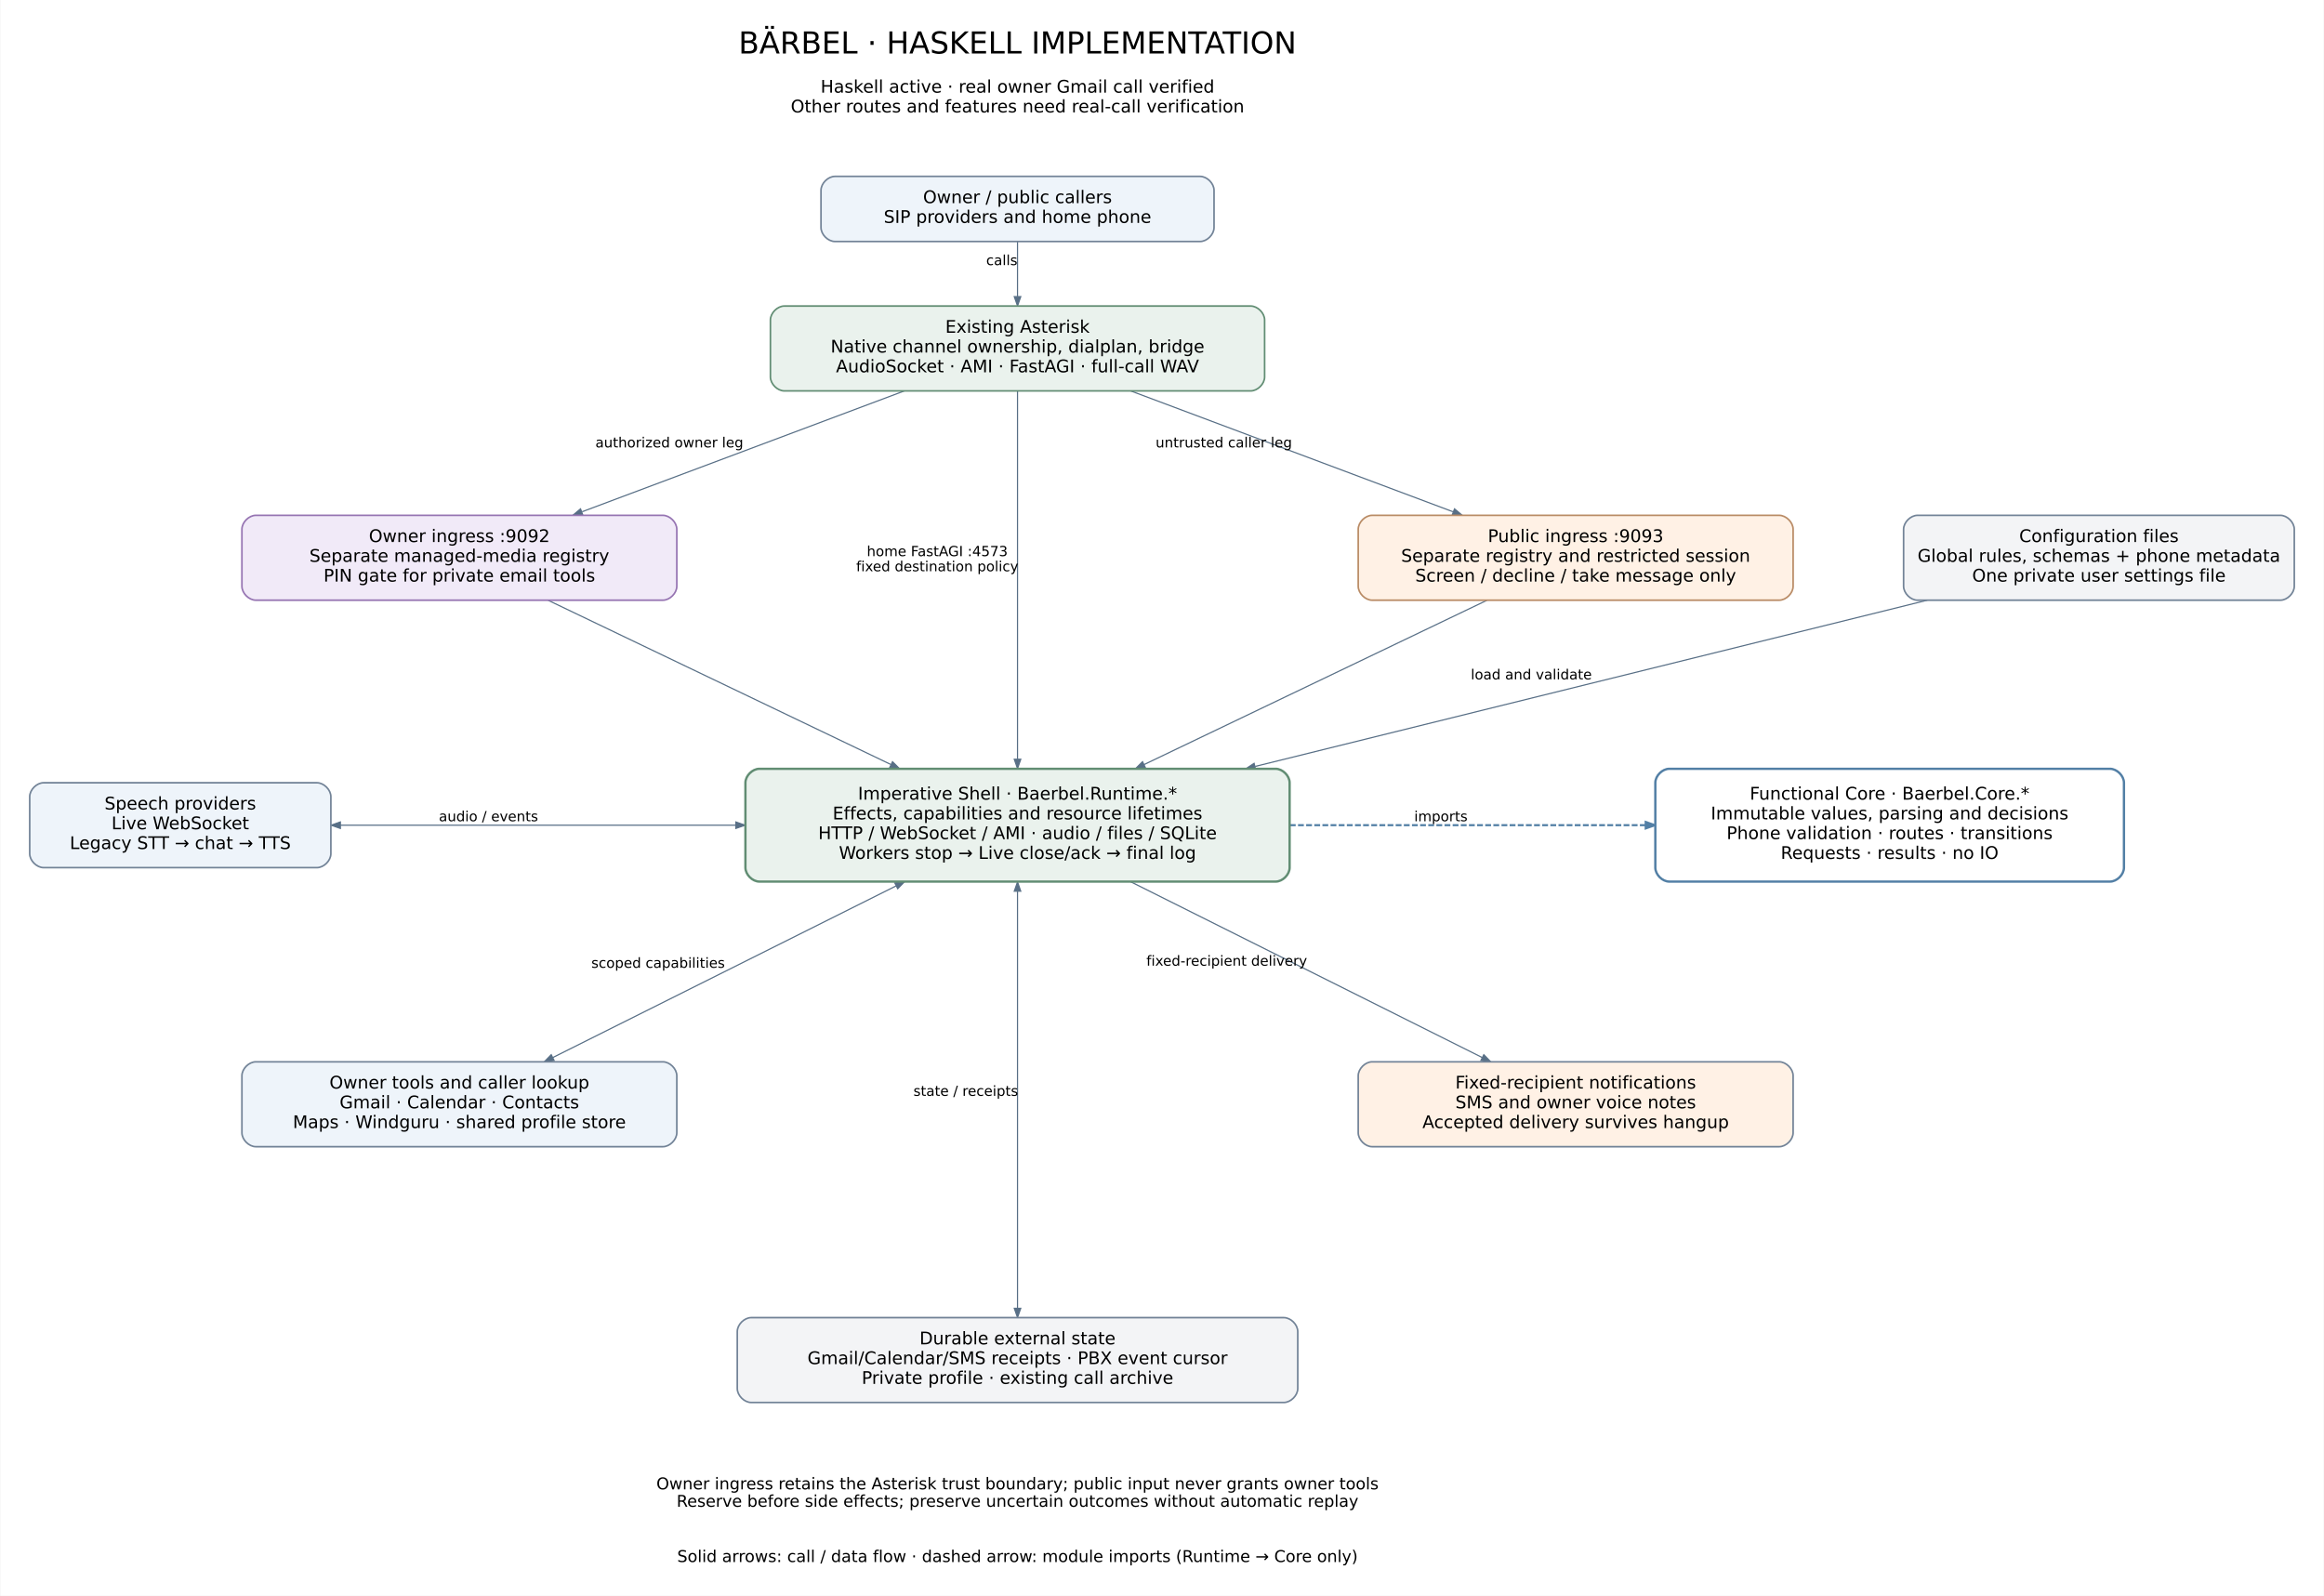
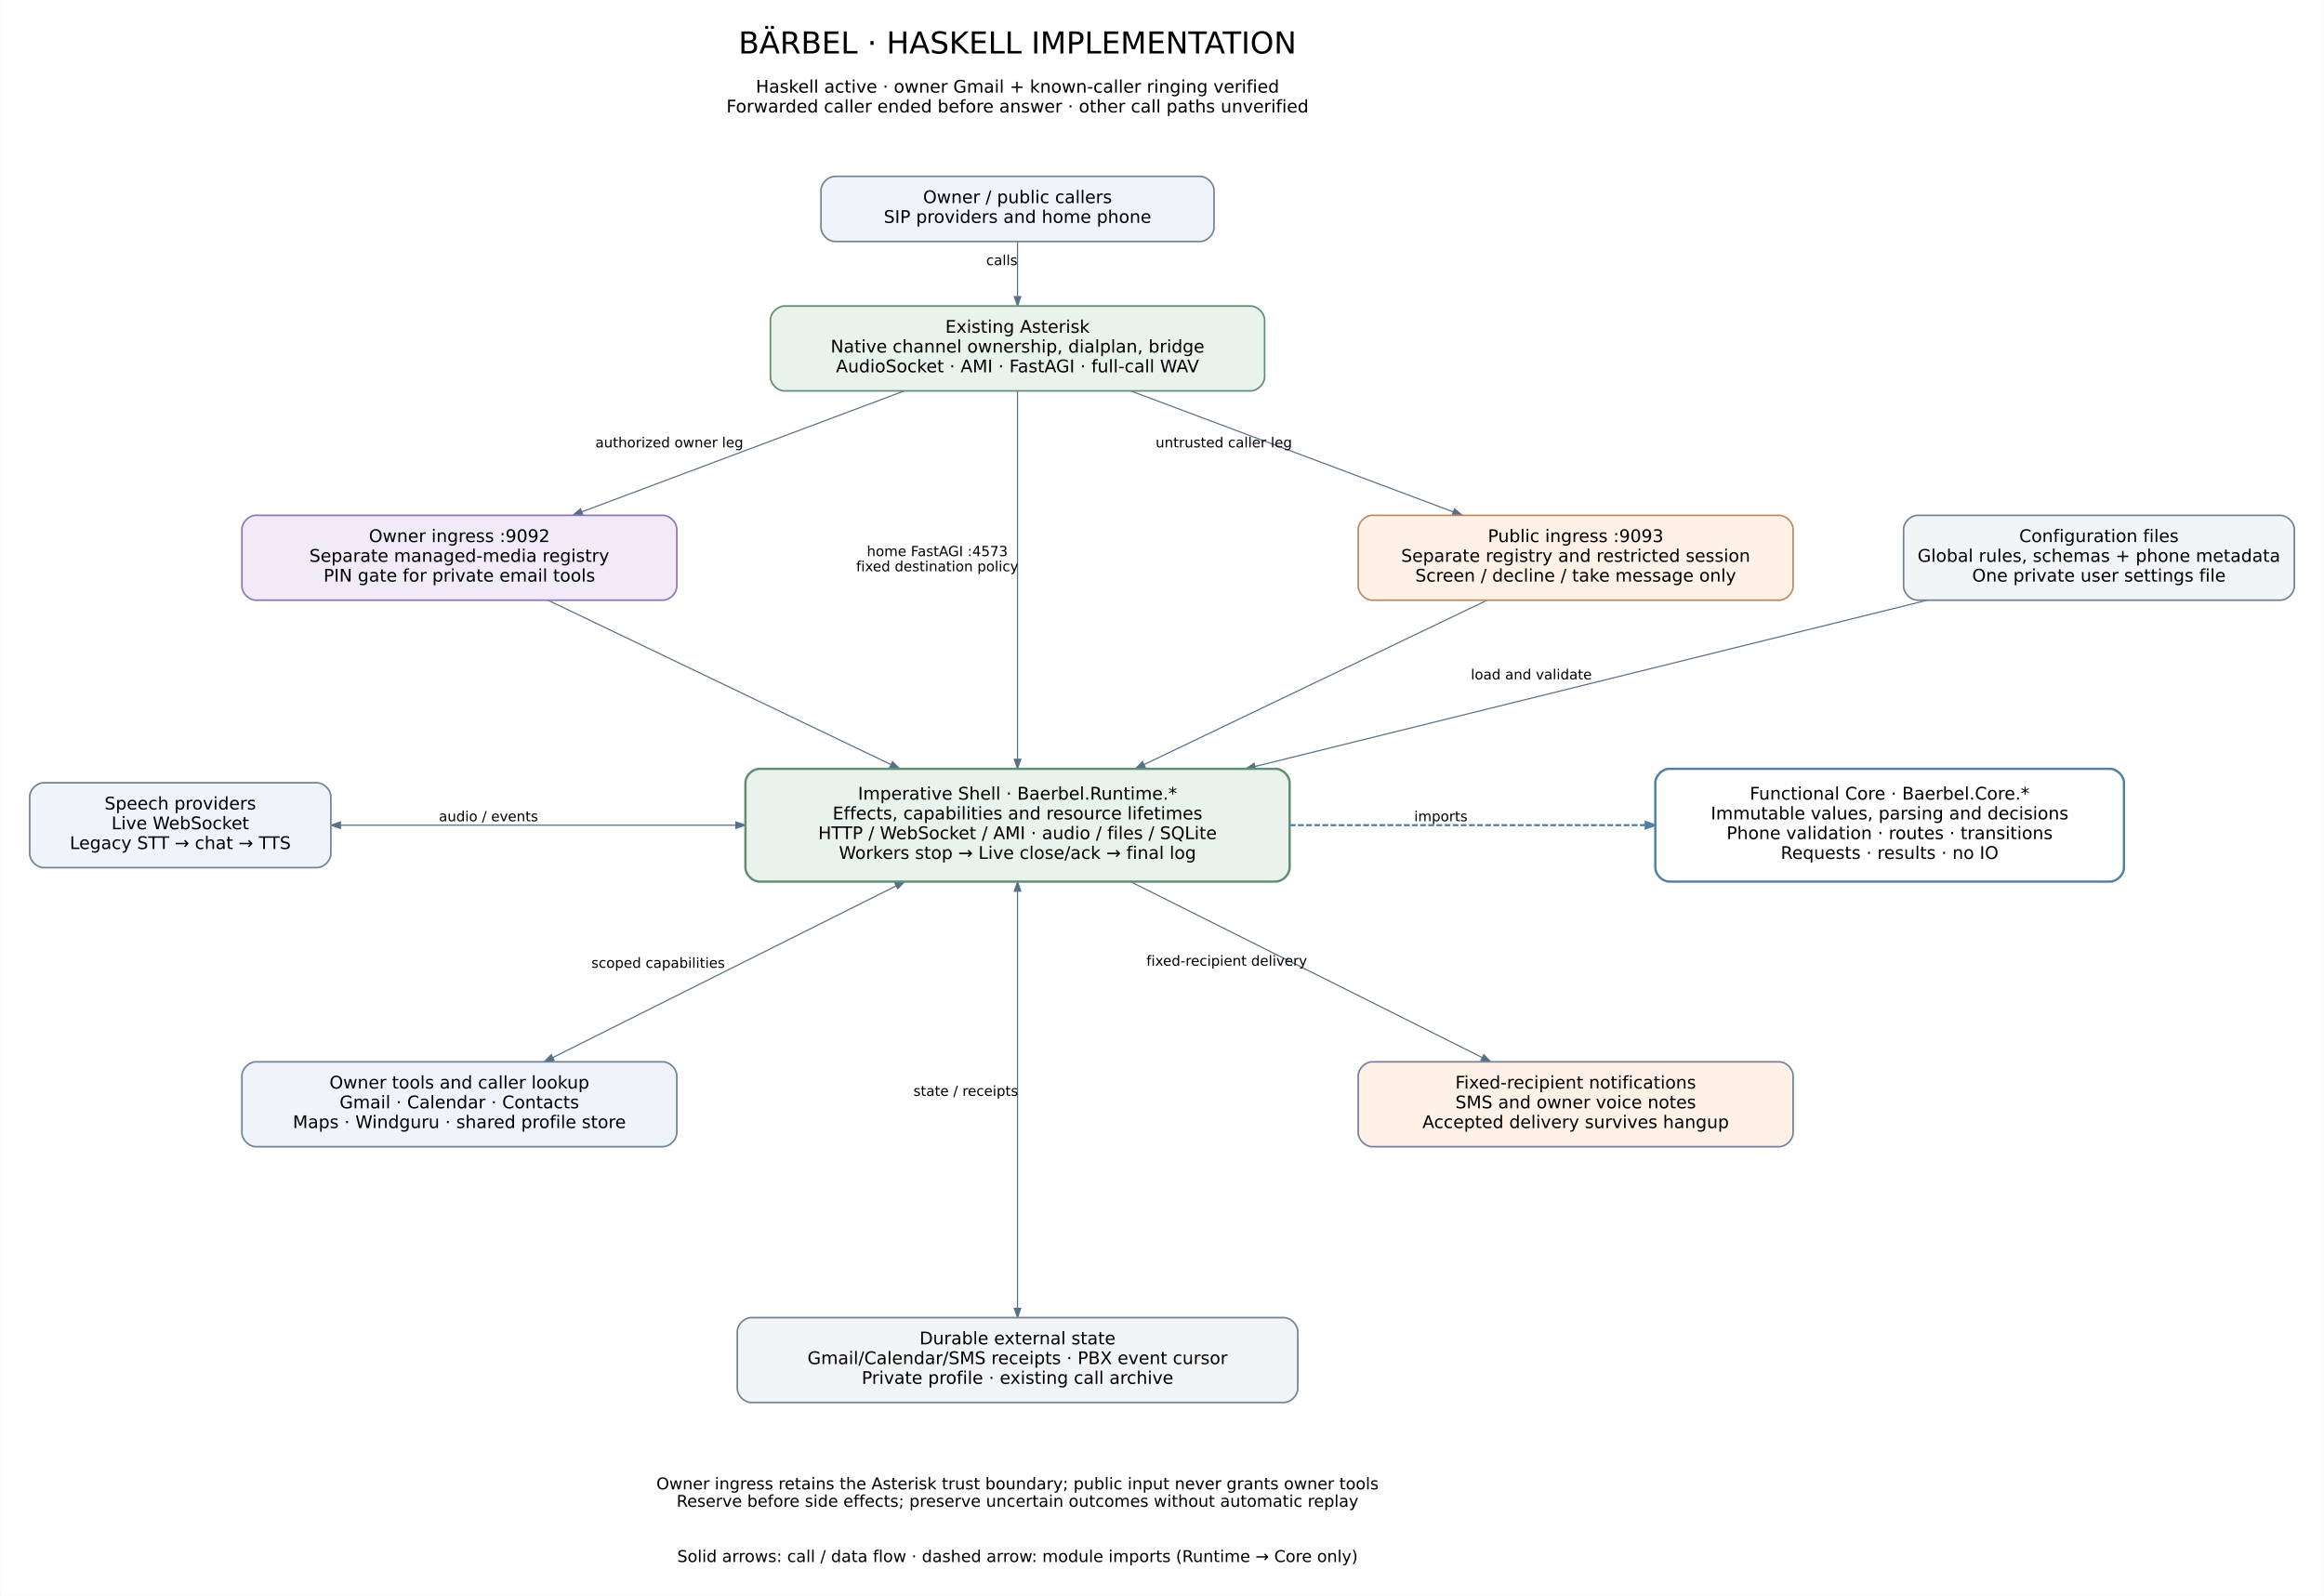
<svg xmlns="http://www.w3.org/2000/svg" width="1998pt" height="1372pt" viewBox="0.00 0.00 1997.90 1372.40">
  <g id="graph0" class="graph" transform="scale(1 1) rotate(0) translate(25.2 1347.2)">
    <polygon fill="#ffffff" stroke="transparent" points="-25.2,25.2 -25.2,-1347.2 1972.7,-1347.2 1972.7,25.2 -25.2,25.2" />
    <g id="edge1" class="edge">
      <path fill="none" stroke="#586f86" d="M849.5,-1139.37C849.5,-1125.33 849.5,-1108.01 849.5,-1092.2" />
      <polygon fill="#586f86" stroke="#586f86" points="852.3,-1092.1 849.5,-1084.1 846.7,-1092.1 852.3,-1092.1" />
      <text text-anchor="middle" x="836" y="-1119.18" font-family="DejaVu Sans" font-size="12.00">calls</text>
    </g>
    <g id="edge2" class="edge">
      <path fill="none" stroke="#586f86" d="M752.08,-1010.97C671.64,-980.8 557.69,-938.07 475.09,-907.1" />
      <polygon fill="#586f86" stroke="#586f86" points="475.67,-904.32 467.2,-904.14 473.7,-909.57 475.67,-904.32" />
      <text text-anchor="middle" x="550.08" y="-962.43" font-family="DejaVu Sans" font-size="12.00">authorized owner leg</text>
    </g>
    <g id="edge3" class="edge">
      <path fill="none" stroke="#586f86" d="M946.92,-1010.97C1027.36,-980.8 1141.31,-938.07 1223.91,-907.1" />
      <polygon fill="#586f86" stroke="#586f86" points="1225.3,-909.57 1231.8,-904.14 1223.33,-904.32 1225.3,-909.57" />
      <text text-anchor="middle" x="1026.92" y="-962.43" font-family="DejaVu Sans" font-size="12.00">untrusted caller leg</text>
    </g>
    <g id="edge4" class="edge">
      <path fill="none" stroke="#586f86" d="M849.5,-1010.75C849.5,-938.97 849.5,-779.68 849.5,-694.24" />
      <polygon fill="#586f86" stroke="#586f86" points="852.3,-694.21 849.5,-686.21 846.7,-694.21 852.3,-694.21" />
      <text text-anchor="middle" x="780.5" y="-868.9" font-family="DejaVu Sans" font-size="12.00">home FastAGI :4573</text>
      <text text-anchor="middle" x="780.5" y="-855.9" font-family="DejaVu Sans" font-size="12.00">fixed destination policy</text>
    </g>
    <g id="edge5" class="edge">
      <path fill="none" stroke="#586f86" d="M445.82,-830.93C525.4,-792.8 650.84,-732.69 740.77,-689.6" />
      <polygon fill="#586f86" stroke="#586f86" points="741.99,-692.12 747.99,-686.14 739.57,-687.07 741.99,-692.12" />
    </g>
    <g id="edge6" class="edge">
      <path fill="none" stroke="#586f86" d="M1253.18,-830.93C1173.6,-792.8 1048.16,-732.69 958.23,-689.6" />
      <polygon fill="#586f86" stroke="#586f86" points="959.43,-687.07 951.01,-686.14 957.01,-692.12 959.43,-687.07" />
    </g>
    <g id="edge7" class="edge">
      <path fill="none" stroke="#527fa5" stroke-width="1.8" stroke-dasharray="5,2" d="M1083.72,-637.5C1181.55,-637.5 1294.33,-637.5 1389.44,-637.5" />
      <polygon fill="#527fa5" stroke="#527fa5" stroke-width="1.8" points="1389.71,-640.3 1397.71,-637.5 1389.71,-634.7 1389.71,-640.3" />
      <text text-anchor="middle" x="1213.58" y="-640.9" font-family="DejaVu Sans" font-size="12.00">imports</text>
    </g>
    <g id="edge8" class="edge">
      <path fill="none" stroke="#586f86" d="M606.89,-637.5C493.71,-637.5 363.14,-637.5 267.19,-637.5" />
      <polygon fill="#586f86" stroke="#586f86" points="607.24,-640.3 615.24,-637.5 607.24,-634.7 607.24,-640.3" />
      <polygon fill="#586f86" stroke="#586f86" points="267.18,-634.7 259.18,-637.5 267.18,-640.3 267.18,-634.7" />
      <text text-anchor="middle" x="394.54" y="-640.9" font-family="DejaVu Sans" font-size="12.00">audio / events</text>
    </g>
    <g id="edge9" class="edge">
      <path fill="none" stroke="#586f86" d="M745.03,-585.26C656.31,-540.9 530.84,-478.17 449.81,-437.66" />
      <polygon fill="#586f86" stroke="#586f86" points="743.96,-587.86 752.36,-588.93 746.46,-582.85 743.96,-587.86" />
      <polygon fill="#586f86" stroke="#586f86" points="451.01,-435.12 442.6,-434.05 448.5,-440.13 451.01,-435.12" />
      <text text-anchor="middle" x="540.42" y="-514.86" font-family="DejaVu Sans" font-size="12.00">scoped capabilities</text>
    </g>
    <g id="edge10" class="edge">
      <path fill="none" stroke="#586f86" d="M946.64,-588.93C1035.67,-544.41 1165.96,-479.27 1249.24,-437.63" />
      <polygon fill="#586f86" stroke="#586f86" points="1250.5,-440.13 1256.4,-434.05 1247.99,-435.12 1250.5,-440.13" />
      <text text-anchor="middle" x="1029.44" y="-516.68" font-family="DejaVu Sans" font-size="12.00">fixed-recipient delivery</text>
    </g>
    <g id="edge11" class="edge">
      <path fill="none" stroke="#586f86" d="M849.5,-580.58C849.5,-487.86 849.5,-306.14 849.5,-222.09" />
      <polygon fill="#586f86" stroke="#586f86" points="846.7,-580.71 849.5,-588.71 852.3,-580.71 846.7,-580.71" />
      <polygon fill="#586f86" stroke="#586f86" points="852.3,-222.03 849.5,-214.03 846.7,-222.03 852.3,-222.03" />
      <text text-anchor="middle" x="805" y="-404.73" font-family="DejaVu Sans" font-size="12.00">state / receipts</text>
    </g>
    <g id="edge12" class="edge">
      <path fill="none" stroke="#586f86" d="M1631.88,-830.99C1475.84,-792.4 1228.59,-731.25 1053.86,-688.04" />
      <polygon fill="#586f86" stroke="#586f86" points="1054.3,-685.26 1045.86,-686.06 1052.95,-690.7 1054.3,-685.26" />
      <text text-anchor="middle" x="1291.37" y="-762.92" font-family="DejaVu Sans" font-size="12.00">load and validate</text>
    </g>
    <g id="node1" class="node">
      <text text-anchor="middle" x="849.5" y="-1301.2" font-family="DejaVu Sans" font-size="26.00">BÄRBEL · HASKELL IMPLEMENTATION</text>
    </g>
    <g id="node2" class="node">
-       <text text-anchor="middle" x="849.5" y="-1267.5" font-family="DejaVu Sans" font-size="15.00">Haskell active · real owner Gmail call verified</text>
-       <text text-anchor="middle" x="849.5" y="-1250.5" font-family="DejaVu Sans" font-size="15.00">Other routes and features need real-call verification</text>
+       <text text-anchor="middle" x="849.5" y="-1267.5" font-family="DejaVu Sans" font-size="15.00">Haskell active · owner Gmail + known-caller ringing verified</text>
+       <text text-anchor="middle" x="849.5" y="-1250.5" font-family="DejaVu Sans" font-size="15.00">Forwarded caller ended before answer · other call paths unverified</text>
    </g>
    <g id="node3" class="node">
      <path fill="#eef4fa" stroke="#728397" stroke-width="1.4" d="M1006.5,-1195.5C1006.5,-1195.5 692.5,-1195.5 692.5,-1195.5 686.5,-1195.5 680.5,-1189.5 680.5,-1183.5 680.5,-1183.5 680.5,-1151.5 680.5,-1151.5 680.5,-1145.5 686.5,-1139.5 692.5,-1139.5 692.5,-1139.5 1006.5,-1139.5 1006.5,-1139.5 1012.5,-1139.5 1018.5,-1145.5 1018.5,-1151.5 1018.5,-1151.5 1018.5,-1183.5 1018.5,-1183.5 1018.5,-1189.5 1012.5,-1195.5 1006.5,-1195.5" />
      <text text-anchor="middle" x="849.5" y="-1172.5" font-family="DejaVu Sans" font-size="15.00">Owner / public callers</text>
      <text text-anchor="middle" x="849.5" y="-1155.5" font-family="DejaVu Sans" font-size="15.00">SIP providers and home phone</text>
    </g>
    <g id="node4" class="node">
      <path fill="#eaf2ed" stroke="#618d73" stroke-width="1.4" d="M1050,-1084C1050,-1084 649,-1084 649,-1084 643,-1084 637,-1078 637,-1072 637,-1072 637,-1023 637,-1023 637,-1017 643,-1011 649,-1011 649,-1011 1050,-1011 1050,-1011 1056,-1011 1062,-1017 1062,-1023 1062,-1023 1062,-1072 1062,-1072 1062,-1078 1056,-1084 1050,-1084" />
      <text text-anchor="middle" x="849.5" y="-1061" font-family="DejaVu Sans" font-size="15.00">Existing Asterisk</text>
      <text text-anchor="middle" x="849.5" y="-1044" font-family="DejaVu Sans" font-size="15.00">Native channel ownership, dialplan, bridge</text>
      <text text-anchor="middle" x="849.5" y="-1027" font-family="DejaVu Sans" font-size="15.00">AudioSocket · AMI · FastAGI · full-call WAV</text>
    </g>
    <g id="node5" class="node">
      <path fill="#f1eaf8" stroke="#9674b2" stroke-width="1.4" d="M544.5,-904C544.5,-904 194.5,-904 194.5,-904 188.5,-904 182.5,-898 182.5,-892 182.5,-892 182.5,-843 182.5,-843 182.5,-837 188.5,-831 194.5,-831 194.5,-831 544.5,-831 544.5,-831 550.5,-831 556.5,-837 556.5,-843 556.5,-843 556.5,-892 556.5,-892 556.5,-898 550.5,-904 544.5,-904" />
      <text text-anchor="middle" x="369.5" y="-881" font-family="DejaVu Sans" font-size="15.00">Owner ingress :9092</text>
      <text text-anchor="middle" x="369.5" y="-864" font-family="DejaVu Sans" font-size="15.00">Separate managed-media registry</text>
      <text text-anchor="middle" x="369.5" y="-847" font-family="DejaVu Sans" font-size="15.00">PIN gate for private email tools</text>
    </g>
    <g id="node6" class="node">
      <path fill="#fff1e5" stroke="#b98b65" stroke-width="1.4" d="M1504.5,-904C1504.5,-904 1154.5,-904 1154.5,-904 1148.5,-904 1142.5,-898 1142.5,-892 1142.5,-892 1142.5,-843 1142.5,-843 1142.5,-837 1148.5,-831 1154.5,-831 1154.5,-831 1504.5,-831 1504.5,-831 1510.5,-831 1516.5,-837 1516.5,-843 1516.5,-843 1516.5,-892 1516.5,-892 1516.5,-898 1510.5,-904 1504.5,-904" />
      <text text-anchor="middle" x="1329.5" y="-881" font-family="DejaVu Sans" font-size="15.00">Public ingress :9093</text>
      <text text-anchor="middle" x="1329.5" y="-864" font-family="DejaVu Sans" font-size="15.00">Separate registry and restricted session</text>
      <text text-anchor="middle" x="1329.5" y="-847" font-family="DejaVu Sans" font-size="15.00">Screen / decline / take message only</text>
    </g>
    <g id="node7" class="node">
      <path fill="#eaf2ed" stroke="#618d73" stroke-width="2" d="M1071.5,-686C1071.5,-686 627.5,-686 627.5,-686 621.5,-686 615.5,-680 615.5,-674 615.5,-674 615.5,-601 615.5,-601 615.5,-595 621.5,-589 627.5,-589 627.5,-589 1071.5,-589 1071.5,-589 1077.5,-589 1083.5,-595 1083.5,-601 1083.5,-601 1083.5,-674 1083.5,-674 1083.5,-680 1077.5,-686 1071.5,-686" />
      <text text-anchor="middle" x="849.5" y="-659.5" font-family="DejaVu Sans" font-size="15.00">Imperative Shell · Baerbel.Runtime.*</text>
      <text text-anchor="middle" x="849.5" y="-642.5" font-family="DejaVu Sans" font-size="15.00">Effects, capabilities and resource lifetimes</text>
      <text text-anchor="middle" x="849.5" y="-625.5" font-family="DejaVu Sans" font-size="15.00">HTTP / WebSocket / AMI · audio / files / SQLite</text>
      <text text-anchor="middle" x="849.5" y="-608.5" font-family="DejaVu Sans" font-size="15.00">Workers stop → Live close/ack → final log</text>
    </g>
    <g id="node8" class="node">
      <path fill="#ffffff" stroke="#527fa5" stroke-width="2" d="M1789,-686C1789,-686 1410,-686 1410,-686 1404,-686 1398,-680 1398,-674 1398,-674 1398,-601 1398,-601 1398,-595 1404,-589 1410,-589 1410,-589 1789,-589 1789,-589 1795,-589 1801,-595 1801,-601 1801,-601 1801,-674 1801,-674 1801,-680 1795,-686 1789,-686" />
      <text text-anchor="middle" x="1599.5" y="-659.5" font-family="DejaVu Sans" font-size="15.00">Functional Core · Baerbel.Core.*</text>
      <text text-anchor="middle" x="1599.5" y="-642.5" font-family="DejaVu Sans" font-size="15.00">Immutable values, parsing and decisions</text>
      <text text-anchor="middle" x="1599.5" y="-625.5" font-family="DejaVu Sans" font-size="15.00">Phone validation · routes · transitions</text>
      <text text-anchor="middle" x="1599.5" y="-608.5" font-family="DejaVu Sans" font-size="15.00">Requests · results · no IO</text>
    </g>
    <g id="node9" class="node">
      <path fill="#eef4fa" stroke="#728397" stroke-width="1.4" d="M247,-674C247,-674 12,-674 12,-674 6,-674 0,-668 0,-662 0,-662 0,-613 0,-613 0,-607 6,-601 12,-601 12,-601 247,-601 247,-601 253,-601 259,-607 259,-613 259,-613 259,-662 259,-662 259,-668 253,-674 247,-674" />
      <text text-anchor="middle" x="129.5" y="-651" font-family="DejaVu Sans" font-size="15.00">Speech providers</text>
      <text text-anchor="middle" x="129.5" y="-634" font-family="DejaVu Sans" font-size="15.00">Live WebSocket</text>
      <text text-anchor="middle" x="129.5" y="-617" font-family="DejaVu Sans" font-size="15.00">Legacy STT → chat → TTS</text>
    </g>
    <g id="node10" class="node">
      <path fill="#eef4fa" stroke="#728397" stroke-width="1.4" d="M544.5,-434C544.5,-434 194.5,-434 194.5,-434 188.5,-434 182.5,-428 182.5,-422 182.5,-422 182.5,-373 182.5,-373 182.5,-367 188.5,-361 194.5,-361 194.5,-361 544.5,-361 544.5,-361 550.5,-361 556.5,-367 556.5,-373 556.5,-373 556.5,-422 556.5,-422 556.5,-428 550.5,-434 544.5,-434" />
      <text text-anchor="middle" x="369.5" y="-411" font-family="DejaVu Sans" font-size="15.00">Owner tools and caller lookup</text>
      <text text-anchor="middle" x="369.5" y="-394" font-family="DejaVu Sans" font-size="15.00">Gmail · Calendar · Contacts</text>
      <text text-anchor="middle" x="369.5" y="-377" font-family="DejaVu Sans" font-size="15.00">Maps · Windguru · shared profile store</text>
    </g>
    <g id="node11" class="node">
      <path fill="#fff1e5" stroke="#728397" stroke-width="1.4" d="M1504.5,-434C1504.5,-434 1154.5,-434 1154.5,-434 1148.5,-434 1142.5,-428 1142.5,-422 1142.5,-422 1142.5,-373 1142.5,-373 1142.5,-367 1148.5,-361 1154.5,-361 1154.5,-361 1504.5,-361 1504.5,-361 1510.5,-361 1516.5,-367 1516.5,-373 1516.5,-373 1516.5,-422 1516.5,-422 1516.5,-428 1510.5,-434 1504.5,-434" />
      <text text-anchor="middle" x="1329.5" y="-411" font-family="DejaVu Sans" font-size="15.00">Fixed-recipient notifications</text>
      <text text-anchor="middle" x="1329.5" y="-394" font-family="DejaVu Sans" font-size="15.00">SMS and owner voice notes</text>
      <text text-anchor="middle" x="1329.5" y="-377" font-family="DejaVu Sans" font-size="15.00">Accepted delivery survives hangup</text>
    </g>
    <g id="node12" class="node">
      <path fill="#f3f4f6" stroke="#728397" stroke-width="1.4" d="M1078.5,-214C1078.5,-214 620.5,-214 620.5,-214 614.5,-214 608.5,-208 608.5,-202 608.5,-202 608.5,-153 608.5,-153 608.5,-147 614.5,-141 620.5,-141 620.5,-141 1078.5,-141 1078.5,-141 1084.5,-141 1090.5,-147 1090.5,-153 1090.5,-153 1090.5,-202 1090.5,-202 1090.5,-208 1084.5,-214 1078.5,-214" />
      <text text-anchor="middle" x="849.5" y="-191" font-family="DejaVu Sans" font-size="15.00">Durable external state</text>
      <text text-anchor="middle" x="849.5" y="-174" font-family="DejaVu Sans" font-size="15.00">Gmail/Calendar/SMS receipts · PBX event cursor</text>
      <text text-anchor="middle" x="849.5" y="-157" font-family="DejaVu Sans" font-size="15.00">Private profile · existing call archive</text>
    </g>
    <g id="node13" class="node">
      <path fill="#f3f4f6" stroke="#728397" stroke-width="1.4" d="M1935.5,-904C1935.5,-904 1623.5,-904 1623.5,-904 1617.5,-904 1611.5,-898 1611.5,-892 1611.5,-892 1611.5,-843 1611.5,-843 1611.5,-837 1617.5,-831 1623.5,-831 1623.5,-831 1935.5,-831 1935.5,-831 1941.5,-831 1947.5,-837 1947.5,-843 1947.5,-843 1947.5,-892 1947.5,-892 1947.5,-898 1941.5,-904 1935.5,-904" />
      <text text-anchor="middle" x="1779.5" y="-881" font-family="DejaVu Sans" font-size="15.00">Configuration files</text>
      <text text-anchor="middle" x="1779.5" y="-864" font-family="DejaVu Sans" font-size="15.00">Global rules, schemas + phone metadata</text>
      <text text-anchor="middle" x="1779.5" y="-847" font-family="DejaVu Sans" font-size="15.00">One private user settings file</text>
    </g>
    <g id="node14" class="node">
      <text text-anchor="middle" x="849.5" y="-66.3" font-family="DejaVu Sans" font-size="14.00">Owner ingress retains the Asterisk trust boundary; public input never grants owner tools</text>
      <text text-anchor="middle" x="849.5" y="-51.3" font-family="DejaVu Sans" font-size="14.00">Reserve before side effects; preserve uncertain outcomes without automatic replay</text>
    </g>
    <g id="node15" class="node">
      <text text-anchor="middle" x="849.5" y="-3.8" font-family="DejaVu Sans" font-size="14.00">Solid arrows: call / data flow · dashed arrow: module imports (Runtime → Core only)</text>
    </g>
  </g>
</svg>
